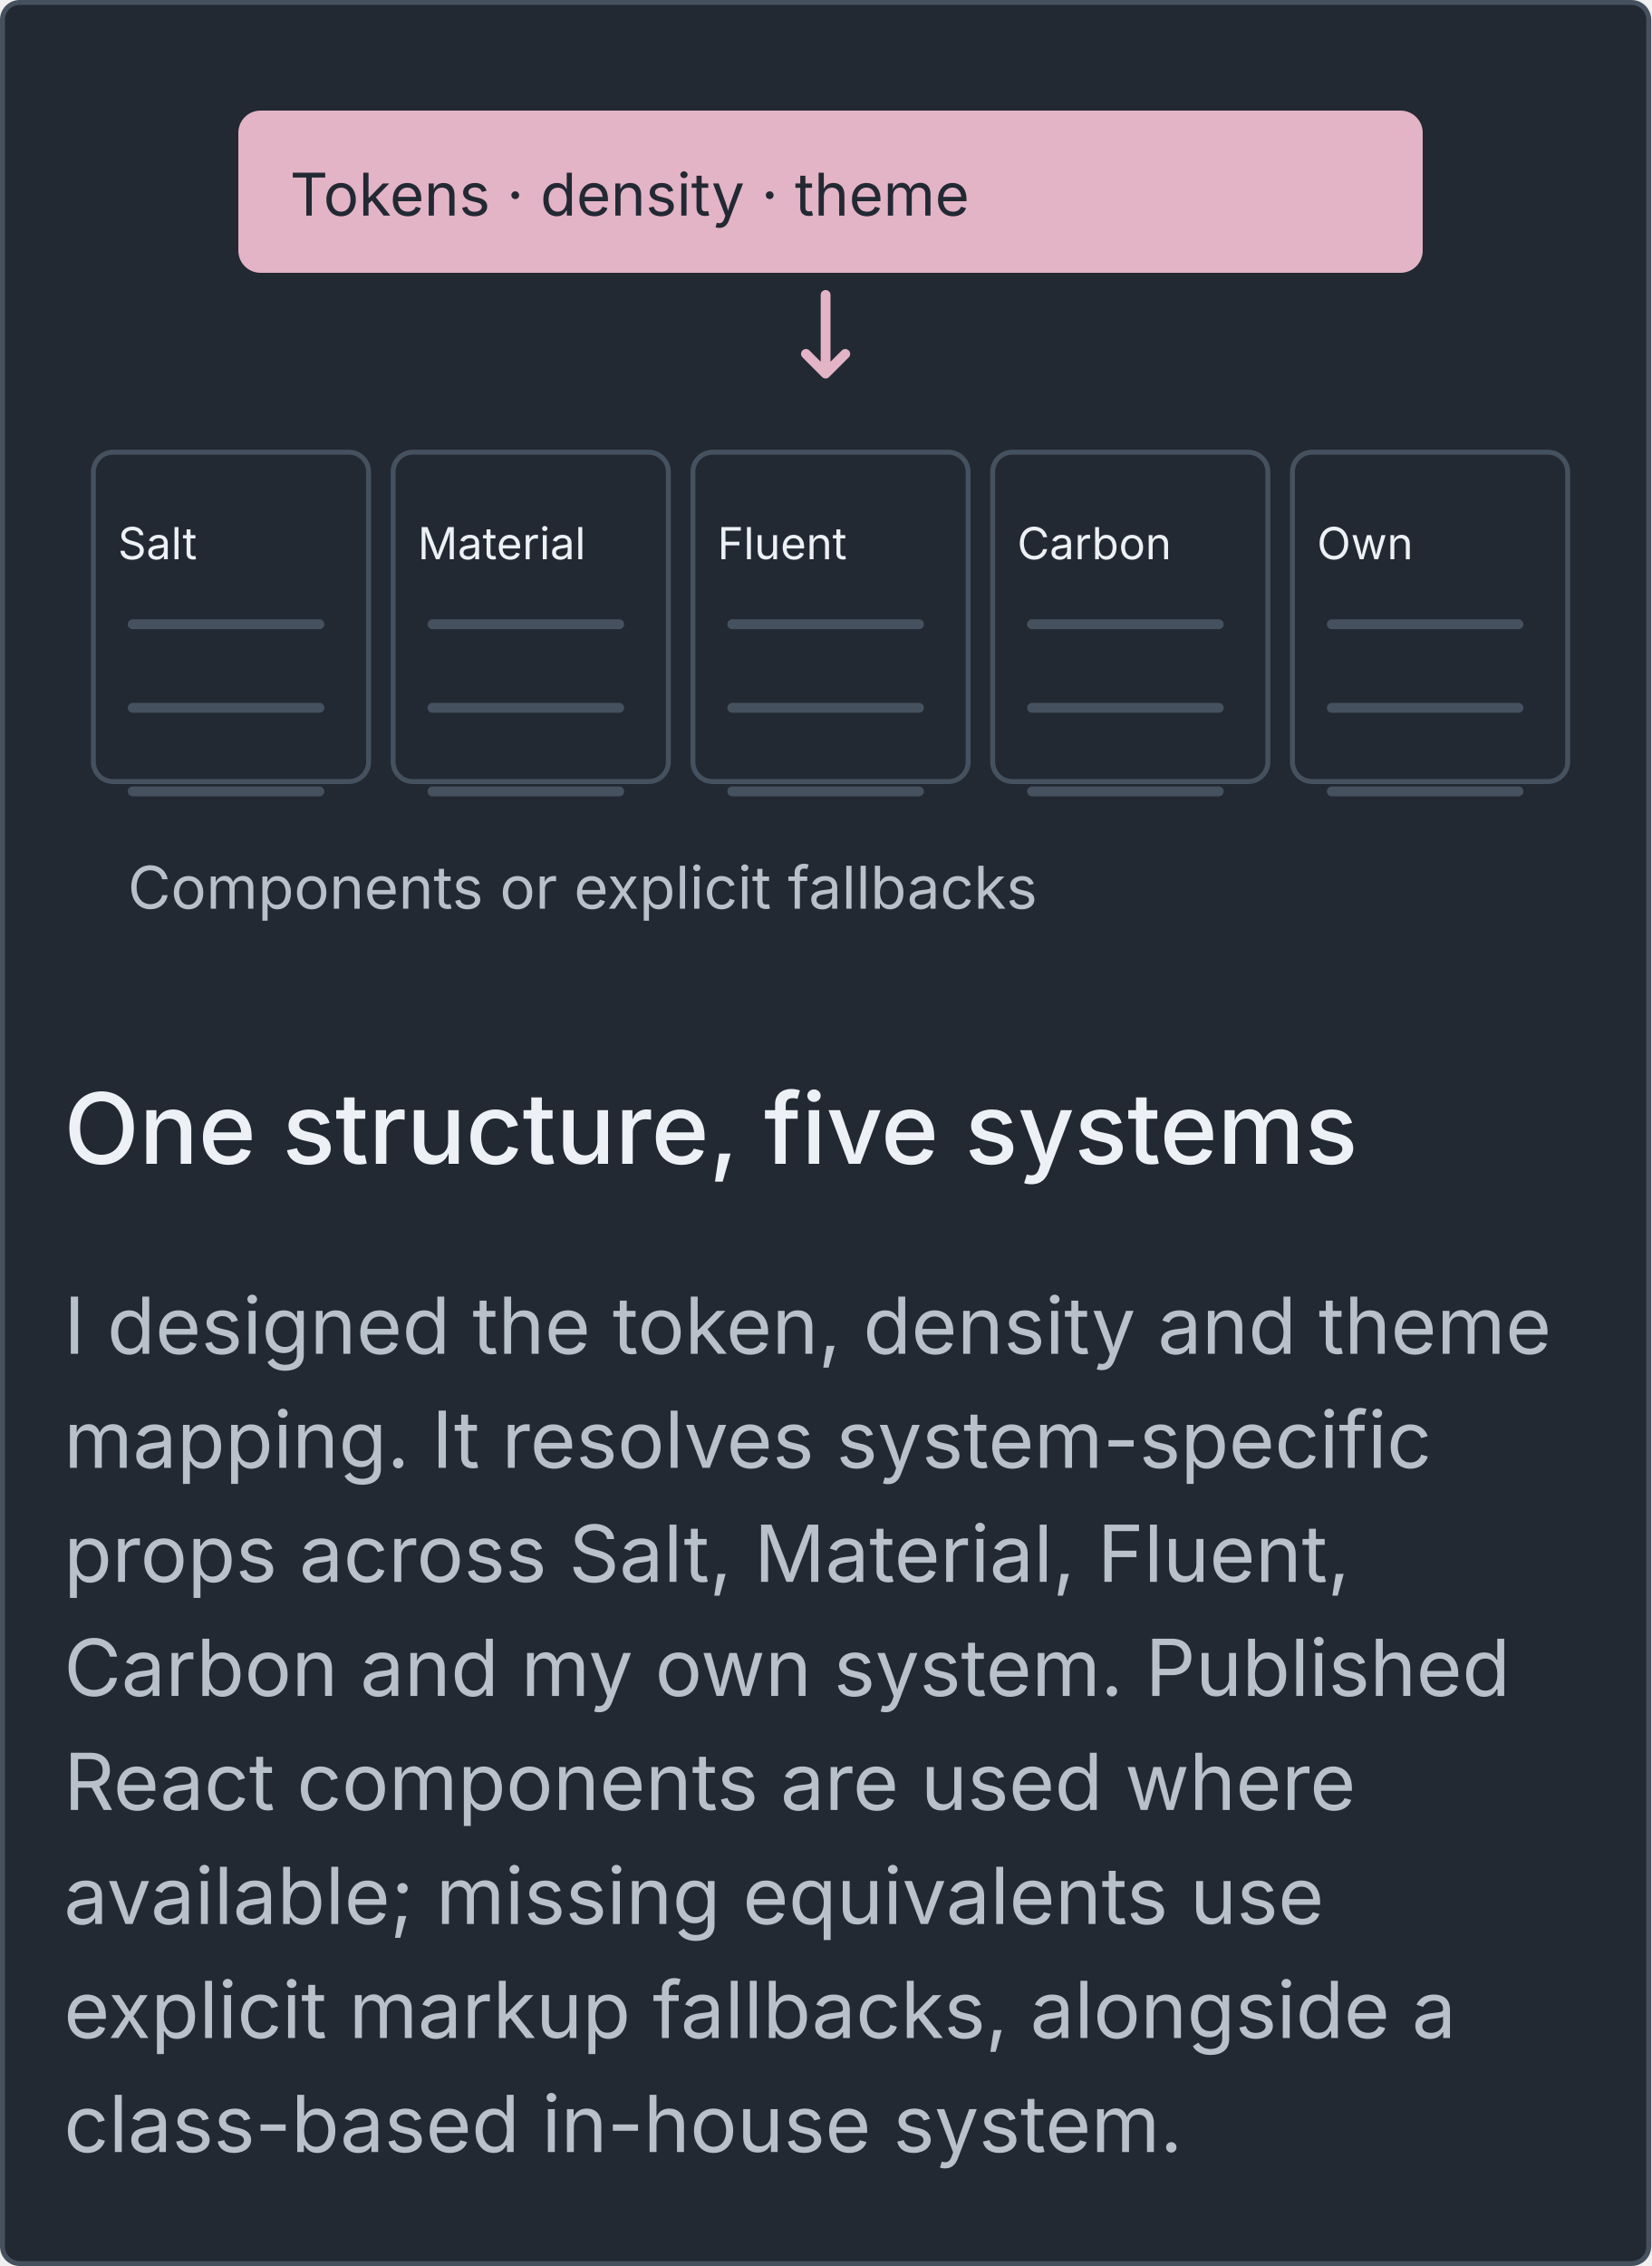
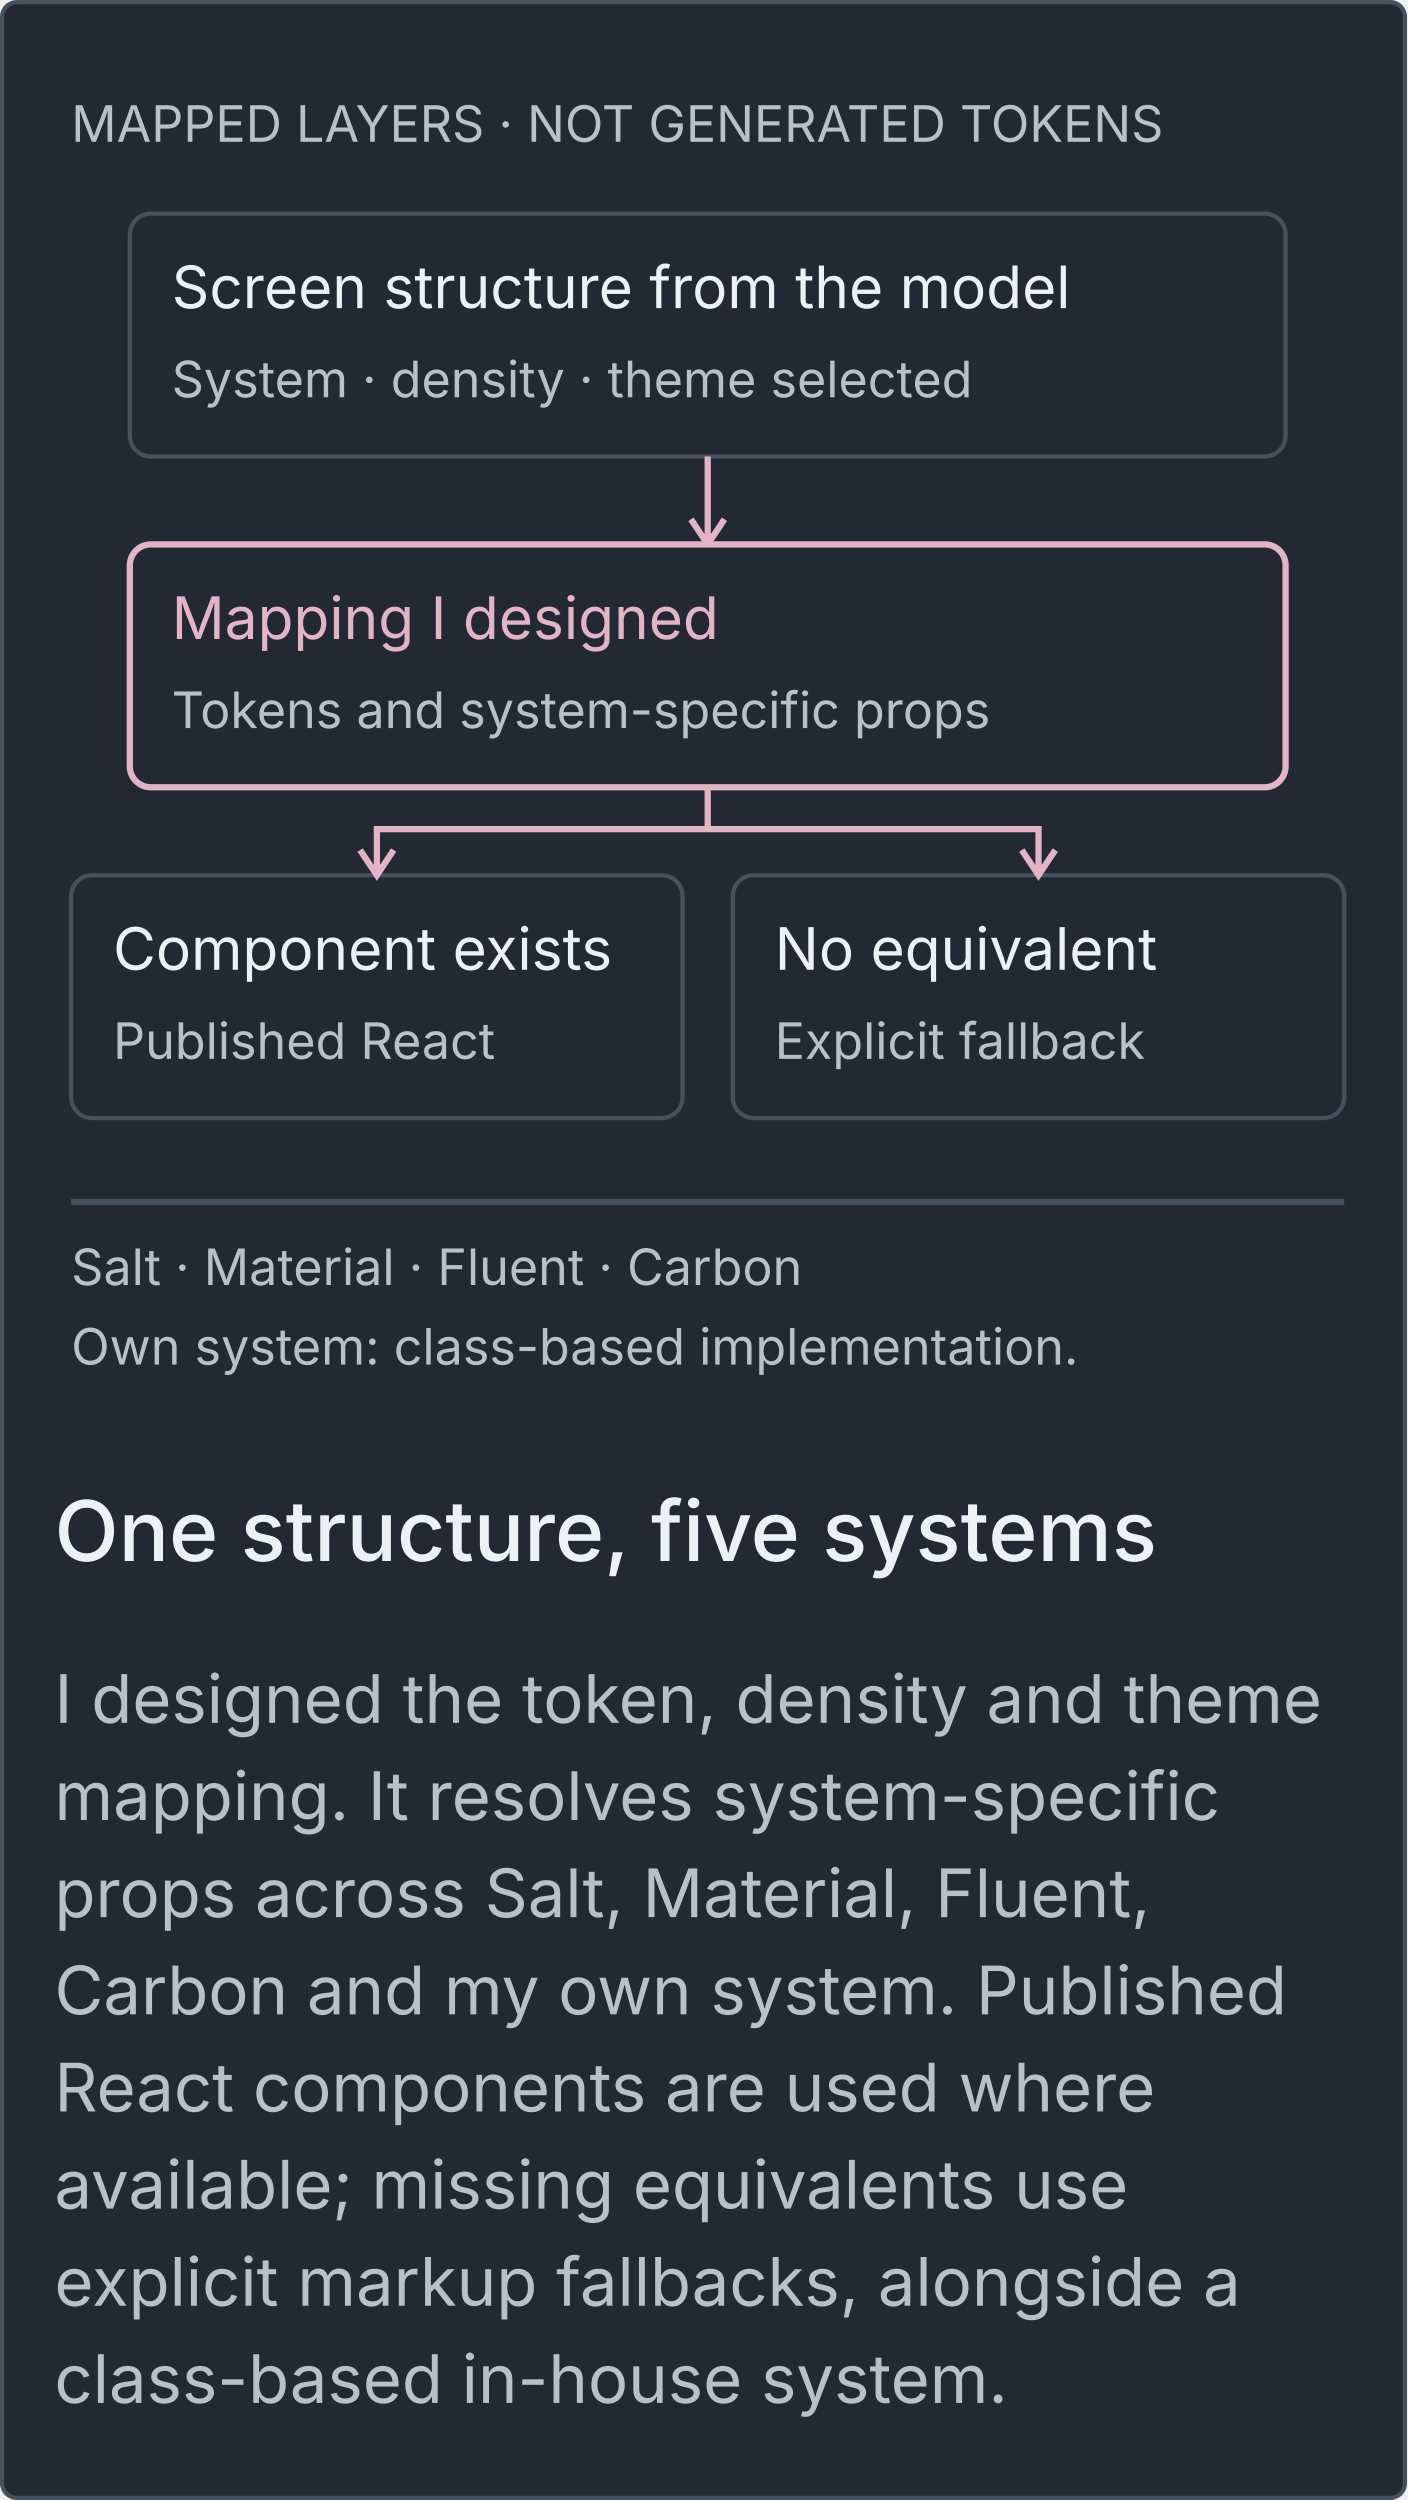
- <svg xmlns="http://www.w3.org/2000/svg" width="336" height="461" viewBox="0 0 336 461" fill="none">
-   <rect x="0.5" y="0.5" width="335" height="460" rx="3.5" fill="#222933" />
-   <rect x="0.5" y="0.5" width="335" height="460" rx="3.5" stroke="#46515F" />
-   <path d="M285 23H53C50.791 23 49 24.791 49 27V51C49 53.209 50.791 55 53 55H285C287.209 55 289 53.209 289 51V27C289 24.791 287.209 23 285 23Z" fill="#E3B3C6" stroke="#E3B3C6" />
-   <text fill="#222933" style="white-space: pre" xml:space="preserve" font-family="Inter" font-size="12" letter-spacing="0em">
-     <tspan x="59" y="43.864">Tokens · density · theme</tspan>
-   </text>
-   <path d="M168 60V76M172 72L168 76L164 72" stroke="#E3B3C6" stroke-width="2" stroke-linecap="round" stroke-linejoin="round" />
-   <path d="M71 92H23C20.791 92 19 93.791 19 96V155C19 157.209 20.791 159 23 159H71C73.209 159 75 157.209 75 155V96C75 93.791 73.209 92 71 92Z" fill="#222933" stroke="#46515F" />
-   <text fill="#EDF0F4" style="white-space: pre" xml:space="preserve" font-family="Inter" font-size="9" letter-spacing="0em">
-     <tspan x="24" y="113.773">Salt</tspan>
-   </text>
-   <path d="M27 127H65" stroke="#46515F" stroke-width="2" stroke-linecap="round" stroke-linejoin="round" />
-   <path d="M27 144H65" stroke="#46515F" stroke-width="2" stroke-linecap="round" stroke-linejoin="round" />
-   <path d="M27 161H65" stroke="#46515F" stroke-width="2" stroke-linecap="round" stroke-linejoin="round" />
-   <path d="M132 92H84C81.791 92 80 93.791 80 96V155C80 157.209 81.791 159 84 159H132C134.209 159 136 157.209 136 155V96C136 93.791 134.209 92 132 92Z" fill="#222933" stroke="#46515F" />
-   <text fill="#EDF0F4" style="white-space: pre" xml:space="preserve" font-family="Inter" font-size="9" letter-spacing="0em">
-     <tspan x="85" y="113.773">Material</tspan>
-   </text>
-   <path d="M88 127H126" stroke="#46515F" stroke-width="2" stroke-linecap="round" stroke-linejoin="round" />
-   <path d="M88 144H126" stroke="#46515F" stroke-width="2" stroke-linecap="round" stroke-linejoin="round" />
-   <path d="M88 161H126" stroke="#46515F" stroke-width="2" stroke-linecap="round" stroke-linejoin="round" />
-   <path d="M193 92H145C142.791 92 141 93.791 141 96V155C141 157.209 142.791 159 145 159H193C195.209 159 197 157.209 197 155V96C197 93.791 195.209 92 193 92Z" fill="#222933" stroke="#46515F" />
-   <text fill="#EDF0F4" style="white-space: pre" xml:space="preserve" font-family="Inter" font-size="9" letter-spacing="0em">
-     <tspan x="146" y="113.773">Fluent</tspan>
-   </text>
-   <path d="M149 127H187" stroke="#46515F" stroke-width="2" stroke-linecap="round" stroke-linejoin="round" />
-   <path d="M149 144H187" stroke="#46515F" stroke-width="2" stroke-linecap="round" stroke-linejoin="round" />
-   <path d="M149 161H187" stroke="#46515F" stroke-width="2" stroke-linecap="round" stroke-linejoin="round" />
-   <path d="M254 92H206C203.791 92 202 93.791 202 96V155C202 157.209 203.791 159 206 159H254C256.209 159 258 157.209 258 155V96C258 93.791 256.209 92 254 92Z" fill="#222933" stroke="#46515F" />
-   <text fill="#EDF0F4" style="white-space: pre" xml:space="preserve" font-family="Inter" font-size="9" letter-spacing="0em">
-     <tspan x="207" y="113.773">Carbon</tspan>
-   </text>
-   <path d="M210 127H248" stroke="#46515F" stroke-width="2" stroke-linecap="round" stroke-linejoin="round" />
-   <path d="M210 144H248" stroke="#46515F" stroke-width="2" stroke-linecap="round" stroke-linejoin="round" />
-   <path d="M210 161H248" stroke="#46515F" stroke-width="2" stroke-linecap="round" stroke-linejoin="round" />
-   <path d="M315 92H267C264.791 92 263 93.791 263 96V155C263 157.209 264.791 159 267 159H315C317.209 159 319 157.209 319 155V96C319 93.791 317.209 92 315 92Z" fill="#222933" stroke="#46515F" />
-   <text fill="#EDF0F4" style="white-space: pre" xml:space="preserve" font-family="Inter" font-size="9" letter-spacing="0em">
-     <tspan x="268" y="113.773">Own</tspan>
-   </text>
-   <path d="M271 127H309" stroke="#46515F" stroke-width="2" stroke-linecap="round" stroke-linejoin="round" />
-   <path d="M271 144H309" stroke="#46515F" stroke-width="2" stroke-linecap="round" stroke-linejoin="round" />
-   <path d="M271 161H309" stroke="#46515F" stroke-width="2" stroke-linecap="round" stroke-linejoin="round" />
-   <text fill="#B8C0CA" style="white-space: pre" xml:space="preserve" font-family="Inter" font-size="12" letter-spacing="0em">
-     <tspan x="26" y="184.864">Components or explicit fallbacks</tspan>
-   </text>
+ <svg xmlns="http://www.w3.org/2000/svg" width="336" height="597" viewBox="0 0 336 597" fill="none">
+   <rect x="0.5" y="0.5" width="335" height="596" rx="3.5" fill="#222933" />
+   <rect x="0.5" y="0.5" width="335" height="596" rx="3.5" stroke="#46515F" />
+   <g clip-path="url(#clip0_463_9495)">
+     <text fill="#B8C0CA" style="white-space: pre" xml:space="preserve" font-family="Inter" font-size="12" letter-spacing="0em">
+       <tspan x="17" y="33.864">MAPPED LAYERS · NOT GENERATED TOKENS</tspan>
+     </text>
+     <path d="M302 51H36C33.239 51 31 53.239 31 56V104C31 106.761 33.239 109 36 109H302C304.761 109 307 106.761 307 104V56C307 53.239 304.761 51 302 51Z" fill="#222933" stroke="#46515F" />
+     <text fill="#EDF0F4" style="white-space: pre" xml:space="preserve" font-family="Inter" font-size="14" letter-spacing="0em">
+       <tspan x="41" y="73.591">Screen structure from the model</tspan>
+     </text>
+     <text fill="#B8C0CA" style="white-space: pre" xml:space="preserve" font-family="Inter" font-size="12" letter-spacing="0em">
+       <tspan x="41" y="94.864">System · density · theme selected</tspan>
+     </text>
+     <path d="M169 109V130M173 124L169 130L165 124" stroke="#E3B3C6" stroke-width="1.5" stroke-linejoin="round" />
+     <path d="M302 130H36C33.239 130 31 132.239 31 135V183C31 185.761 33.239 188 36 188H302C304.761 188 307 185.761 307 183V135C307 132.239 304.761 130 302 130Z" fill="#222933" stroke="#E3B3C6" stroke-width="1.5" />
+     <text fill="#E3B3C6" style="white-space: pre" xml:space="preserve" font-family="Inter" font-size="14" letter-spacing="0em">
+       <tspan x="41" y="152.591">Mapping I designed</tspan>
+     </text>
+     <text fill="#B8C0CA" style="white-space: pre" xml:space="preserve" font-family="Inter" font-size="12" letter-spacing="0em">
+       <tspan x="41" y="173.864">Tokens and system-specific props</tspan>
+     </text>
+     <path d="M158 209H22C19.239 209 17 211.239 17 214V262C17 264.761 19.239 267 22 267H158C160.761 267 163 264.761 163 262V214C163 211.239 160.761 209 158 209Z" fill="#222933" stroke="#46515F" />
+     <text fill="#EDF0F4" style="white-space: pre" xml:space="preserve" font-family="Inter" font-size="14" letter-spacing="0em">
+       <tspan x="27" y="231.591">Component exists</tspan>
+     </text>
+     <text fill="#B8C0CA" style="white-space: pre" xml:space="preserve" font-family="Inter" font-size="12" letter-spacing="0em">
+       <tspan x="27" y="252.864">Published React</tspan>
+     </text>
+     <path d="M316 209H180C177.239 209 175 211.239 175 214V262C175 264.761 177.239 267 180 267H316C318.761 267 321 264.761 321 262V214C321 211.239 318.761 209 316 209Z" fill="#222933" stroke="#46515F" />
+     <text fill="#EDF0F4" style="white-space: pre" xml:space="preserve" font-family="Inter" font-size="14" letter-spacing="0em">
+       <tspan x="185" y="231.591">No equivalent</tspan>
+     </text>
+     <text fill="#B8C0CA" style="white-space: pre" xml:space="preserve" font-family="Inter" font-size="12" letter-spacing="0em">
+       <tspan x="185" y="252.864">Explicit fallback</tspan>
+     </text>
+     <path d="M17 287H321" stroke="#46515F" stroke-width="1.5" stroke-linejoin="round" />
+     <text fill="#B8C0CA" style="white-space: pre" xml:space="preserve" font-family="Inter" font-size="12" letter-spacing="0em">
+       <tspan x="17" y="306.864">Salt · Material · Fluent · Carbon</tspan>
+     </text>
+     <text fill="#B8C0CA" style="white-space: pre" xml:space="preserve" font-family="Inter" font-size="12" letter-spacing="0em">
+       <tspan x="17" y="325.864">Own system: class-based implementation.</tspan>
+     </text>
+     <path d="M169 188V198M169 198H90V209M169 198H248V209M94 203L90 209L86 203M252 203L248 209L244 203" stroke="#E3B3C6" stroke-width="1.5" />
+   </g>
  <text fill="#EDF0F4" style="white-space: pre" xml:space="preserve" font-family="Inter" font-size="20" font-weight="500" letter-spacing="0em">
-     <tspan x="13" y="236.773">One structure, five systems</tspan>
+     <tspan x="13" y="372.773">One structure, five systems</tspan>
  </text>
  <text fill="#B8C0CA" style="white-space: pre" xml:space="preserve" font-family="Inter" font-size="16" letter-spacing="0em">
-     <tspan x="13" y="275.418">I designed the token, density and theme </tspan>
-     <tspan x="13" y="298.618">mapping. It resolves system-specific </tspan>
-     <tspan x="13" y="321.818">props across Salt, Material, Fluent, </tspan>
-     <tspan x="13" y="345.018">Carbon and my own system. Published </tspan>
-     <tspan x="13" y="368.218">React components are used where </tspan>
-     <tspan x="13" y="391.418">available; missing equivalents use </tspan>
-     <tspan x="13" y="414.618">explicit markup fallbacks, alongside a </tspan>
-     <tspan x="13" y="437.818">class-based in-house system.</tspan>
+     <tspan x="13" y="411.418">I designed the token, density and theme </tspan>
+     <tspan x="13" y="434.618">mapping. It resolves system-specific </tspan>
+     <tspan x="13" y="457.818">props across Salt, Material, Fluent, </tspan>
+     <tspan x="13" y="481.018">Carbon and my own system. Published </tspan>
+     <tspan x="13" y="504.218">React components are used where </tspan>
+     <tspan x="13" y="527.418">available; missing equivalents use </tspan>
+     <tspan x="13" y="550.618">explicit markup fallbacks, alongside a </tspan>
+     <tspan x="13" y="573.818">class-based in-house system.</tspan>
  </text>
+   <defs>
+     <clipPath id="clip0_463_9495">
+       <rect width="312" height="320" fill="white" transform="translate(13 17)" />
+     </clipPath>
+   </defs>
</svg>
